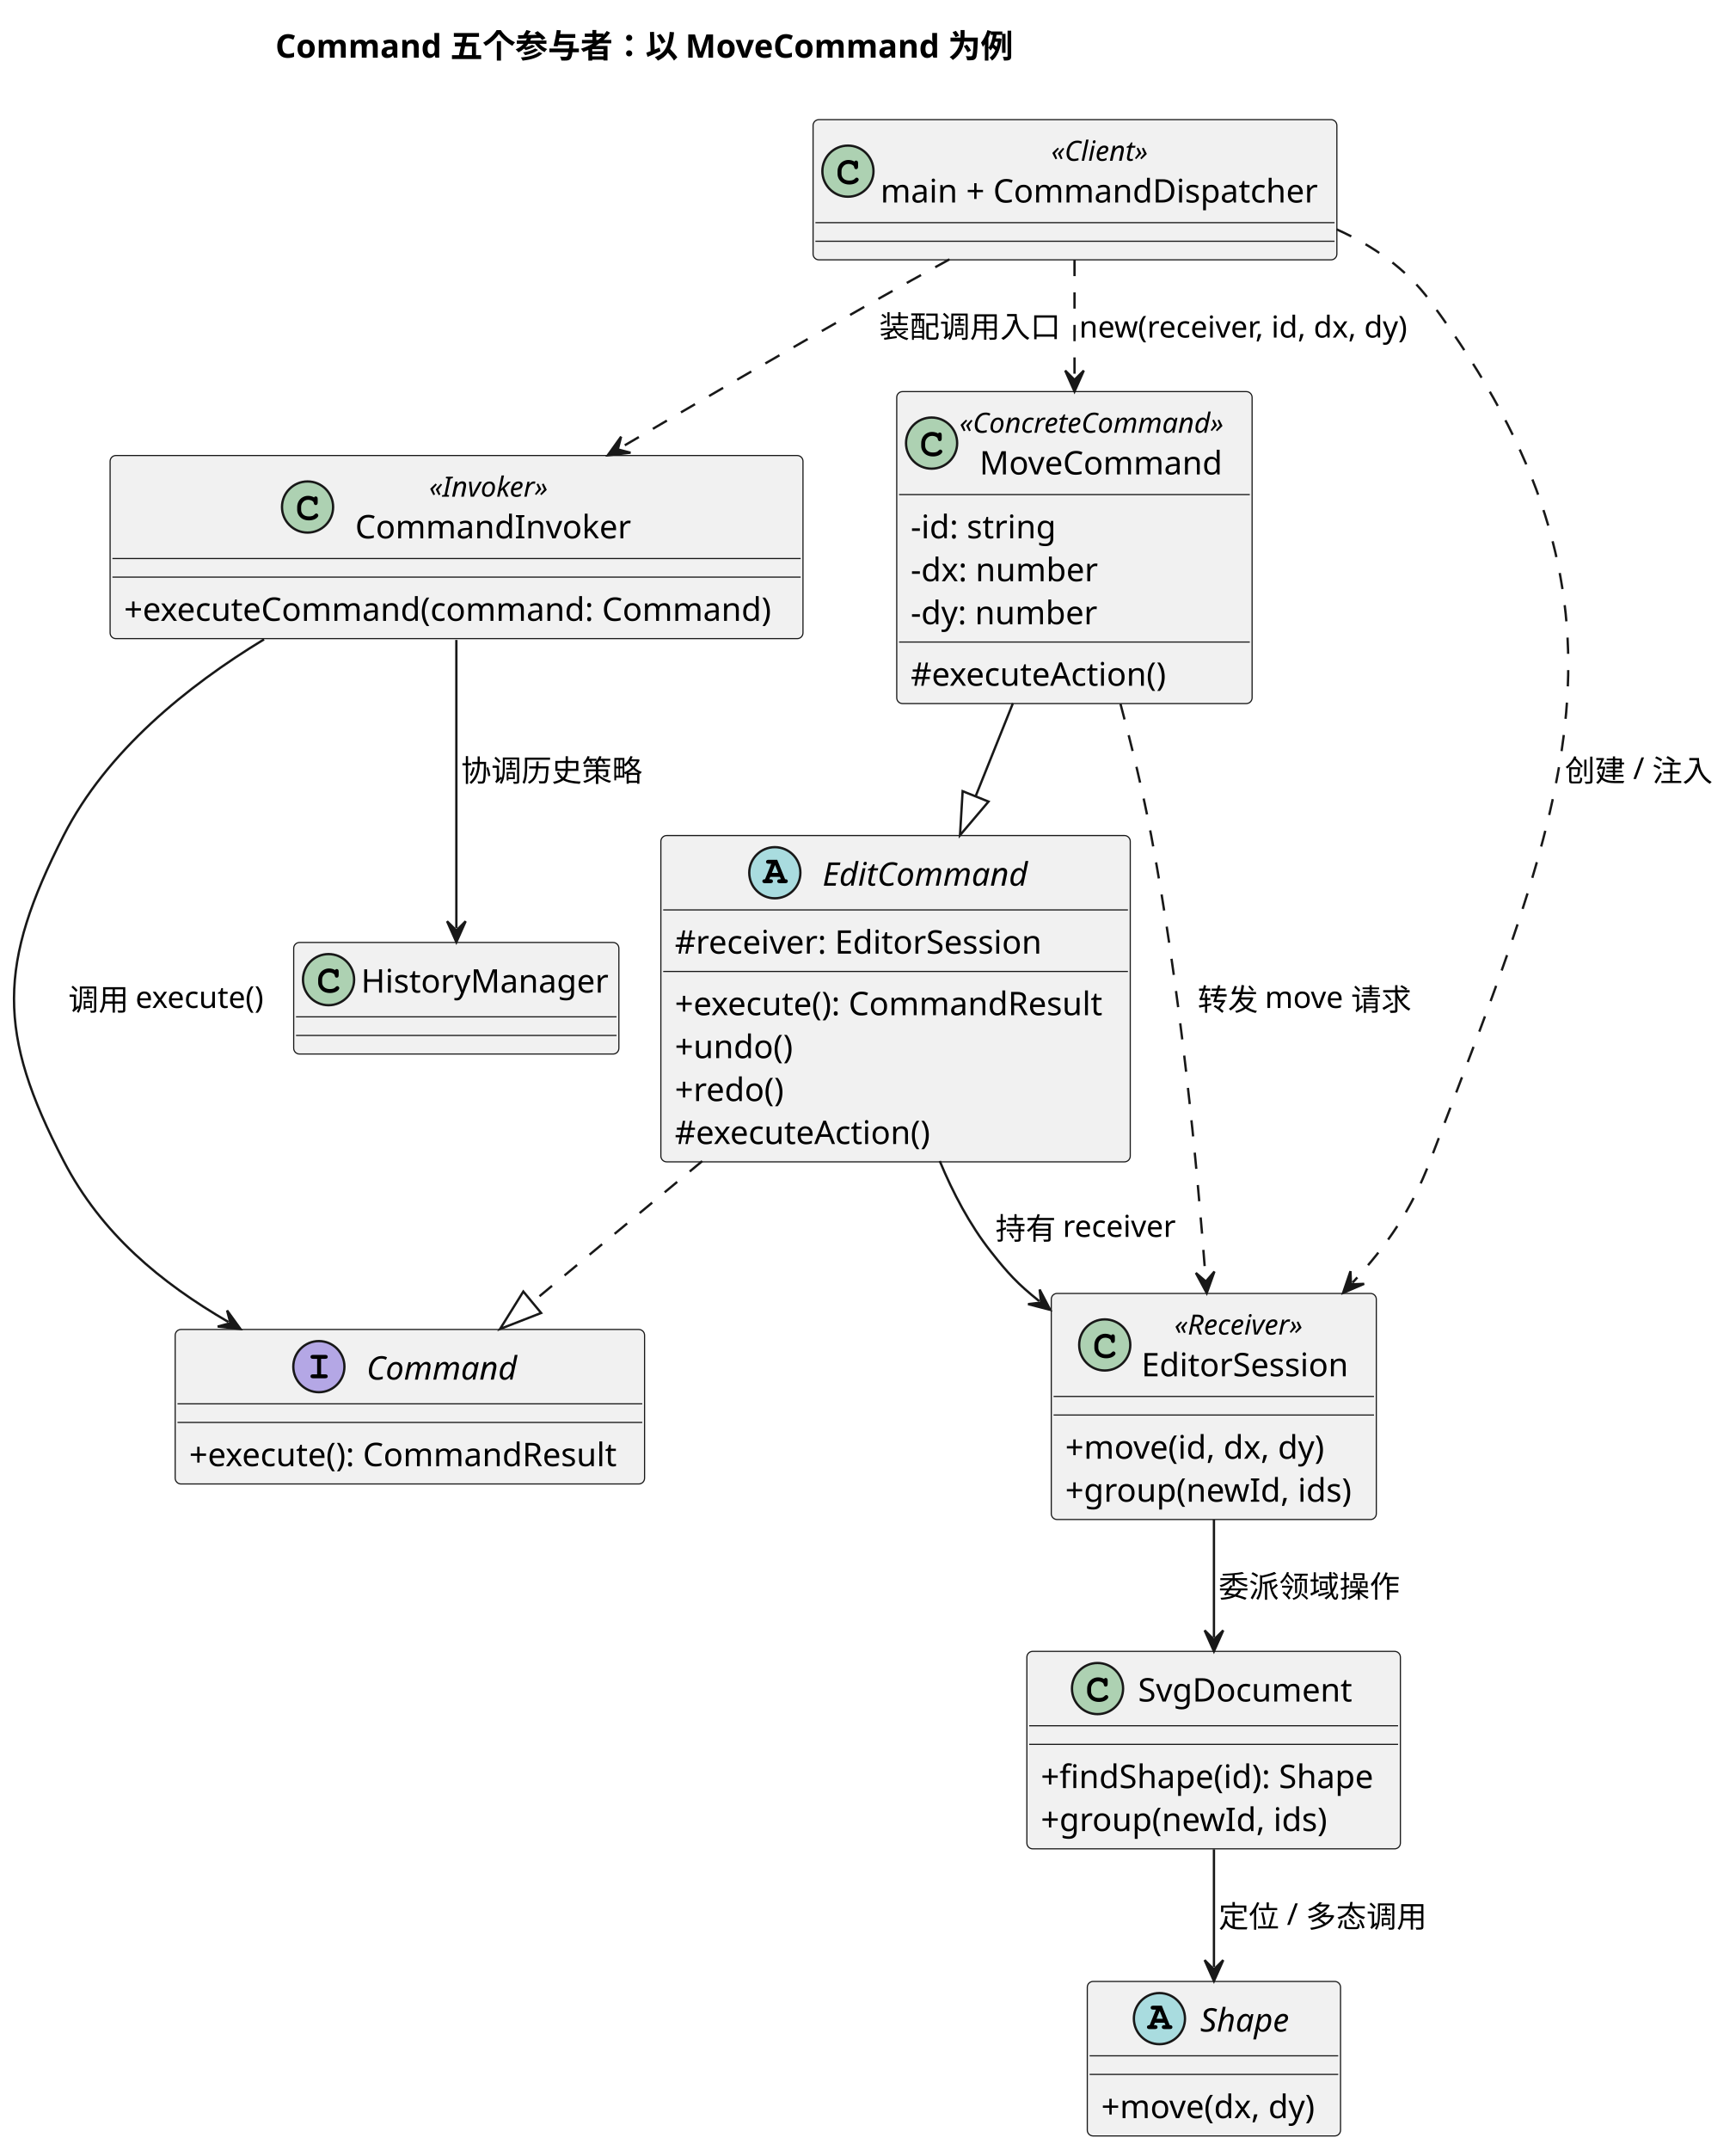
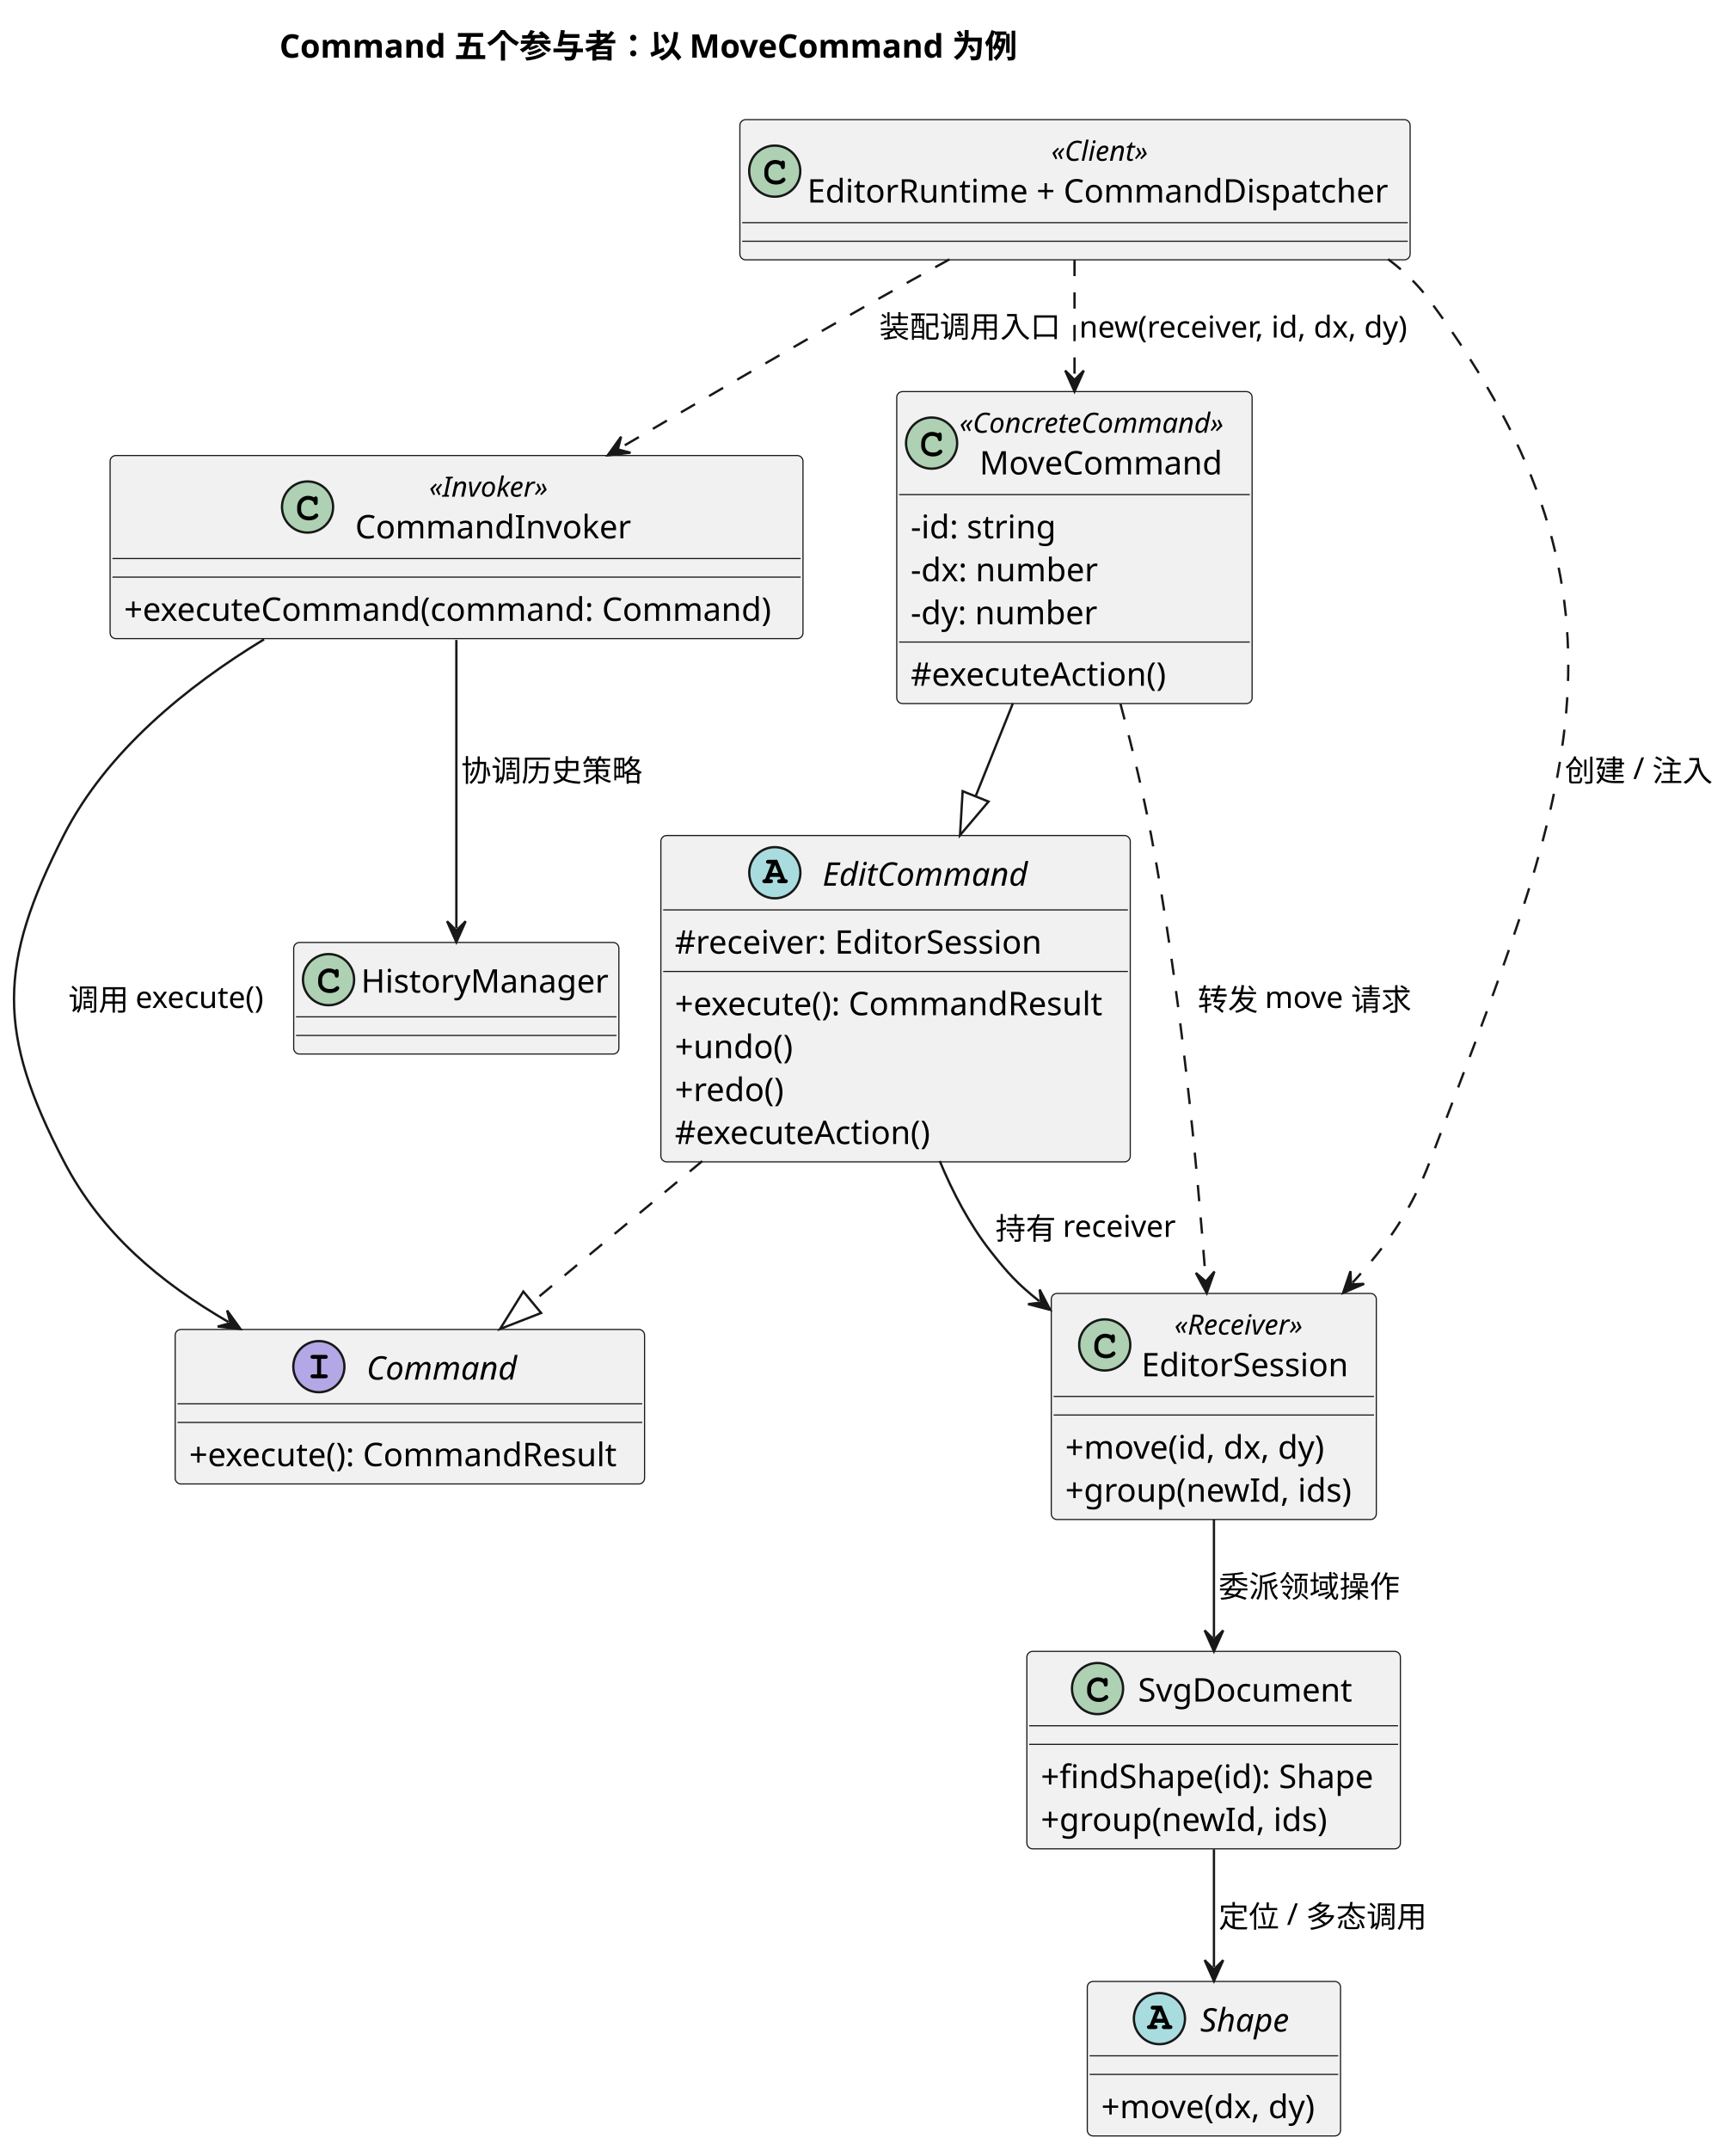
<svg xmlns="http://www.w3.org/2000/svg" contentStyleType="text/css" data-diagram-type="CLASS" height="925px" preserveAspectRatio="none" style="width:747px;height:925px;background:#FFFFFF;" version="1.1" viewBox="0 0 747 925" width="747px" zoomAndPan="magnify">
  <defs />
  <g>
    <g class="title" data-source-line="4">
-       <text fill="#000000" font-family="Microsoft YaHei" font-size="14" font-weight="bold" lengthAdjust="spacing" textLength="323.504" x="118.498" y="24.814">Command 五个参与者：以 MoveCommand 为例</text>
+       <text fill="#000000" font-family="Microsoft YaHei" font-size="14" font-weight="bold" lengthAdjust="spacing" textLength="323.504" x="120.248" y="24.814">Command 五个参与者：以 MoveCommand 为例</text>
    </g>
    <g class="entity" data-entity="Client" data-source-line="6" data-uid="ent0002" id="entity_Client">
-       <rect fill="#F1F1F1" height="60.315" rx="2.5" ry="2.5" style="stroke:#181818;stroke-width:0.5;" width="225.395" x="349.881" y="51.477" />
-       <ellipse cx="364.881" cy="73.635" fill="#ADD1B2" rx="11" ry="11" style="stroke:#181818;stroke-width:1;" />
-       <path d="M367.647,69.51 Q367.803,69.291 367.99,69.182 Q368.178,69.073 368.397,69.073 Q368.772,69.073 369.006,69.338 Q369.24,69.588 369.24,70.198 L369.24,71.651 Q369.24,72.26 369.006,72.526 Q368.772,72.791 368.397,72.791 Q368.053,72.791 367.85,72.588 Q367.647,72.401 367.537,71.885 Q367.49,71.526 367.303,71.338 Q366.975,70.963 366.365,70.745 Q365.756,70.526 365.131,70.526 Q364.365,70.526 363.725,70.854 Q363.1,71.182 362.6,71.932 Q362.115,72.682 362.115,73.713 L362.115,74.807 Q362.115,76.041 363.006,76.87 Q363.897,77.682 365.49,77.682 Q366.428,77.682 367.084,77.432 Q367.475,77.276 367.897,76.838 Q368.162,76.573 368.303,76.495 Q368.459,76.416 368.662,76.416 Q368.99,76.416 369.24,76.682 Q369.506,76.932 369.506,77.276 Q369.506,77.62 369.162,78.026 Q368.662,78.604 367.865,78.932 Q366.787,79.385 365.49,79.385 Q363.975,79.385 362.772,78.76 Q361.787,78.26 361.1,77.198 Q360.412,76.12 360.412,74.838 L360.412,73.682 Q360.412,72.354 361.022,71.213 Q361.647,70.057 362.74,69.448 Q363.834,68.823 365.068,68.823 Q365.803,68.823 366.443,68.995 Q367.1,69.151 367.647,69.51 Z " fill="#000000" />
-       <text fill="#000000" font-family="Microsoft YaHei" font-size="12" font-style="italic" lengthAdjust="spacing" textLength="46.424" x="452.367" y="69.175">«Client»</text>
-       <text fill="#000000" font-family="Microsoft YaHei" font-size="14" lengthAdjust="spacing" textLength="193.395" x="378.881" y="87.129">main + CommandDispatcher</text>
-       <line style="stroke:#181818;stroke-width:0.5;" x1="350.881" x2="574.277" y1="95.793" y2="95.793" />
-       <line style="stroke:#181818;stroke-width:0.5;" x1="350.881" x2="574.277" y1="103.793" y2="103.793" />
+       <rect fill="#F1F1F1" height="60.315" rx="2.5" ry="2.5" style="stroke:#181818;stroke-width:0.5;" width="288.423" x="318.381" y="51.477" />
+       <ellipse cx="333.381" cy="73.635" fill="#ADD1B2" rx="11" ry="11" style="stroke:#181818;stroke-width:1;" />
+       <path d="M336.147,69.51 Q336.303,69.291 336.49,69.182 Q336.678,69.073 336.897,69.073 Q337.272,69.073 337.506,69.338 Q337.74,69.588 337.74,70.198 L337.74,71.651 Q337.74,72.26 337.506,72.526 Q337.272,72.791 336.897,72.791 Q336.553,72.791 336.35,72.588 Q336.147,72.401 336.037,71.885 Q335.99,71.526 335.803,71.338 Q335.475,70.963 334.865,70.745 Q334.256,70.526 333.631,70.526 Q332.865,70.526 332.225,70.854 Q331.6,71.182 331.1,71.932 Q330.615,72.682 330.615,73.713 L330.615,74.807 Q330.615,76.041 331.506,76.87 Q332.397,77.682 333.99,77.682 Q334.928,77.682 335.584,77.432 Q335.975,77.276 336.397,76.838 Q336.662,76.573 336.803,76.495 Q336.959,76.416 337.162,76.416 Q337.49,76.416 337.74,76.682 Q338.006,76.932 338.006,77.276 Q338.006,77.62 337.662,78.026 Q337.162,78.604 336.365,78.932 Q335.287,79.385 333.99,79.385 Q332.475,79.385 331.272,78.76 Q330.287,78.26 329.6,77.198 Q328.912,76.12 328.912,74.838 L328.912,73.682 Q328.912,72.354 329.522,71.213 Q330.147,70.057 331.24,69.448 Q332.334,68.823 333.568,68.823 Q334.303,68.823 334.943,68.995 Q335.6,69.151 336.147,69.51 Z " fill="#000000" />
+       <text fill="#000000" font-family="Microsoft YaHei" font-size="12" font-style="italic" lengthAdjust="spacing" textLength="46.424" x="452.381" y="69.175">«Client»</text>
+       <text fill="#000000" font-family="Microsoft YaHei" font-size="14" lengthAdjust="spacing" textLength="256.423" x="347.381" y="87.129">EditorRuntime + CommandDispatcher</text>
+       <line style="stroke:#181818;stroke-width:0.5;" x1="319.381" x2="605.804" y1="95.793" y2="95.793" />
+       <line style="stroke:#181818;stroke-width:0.5;" x1="319.381" x2="605.804" y1="103.793" y2="103.793" />
    </g>
    <g class="entity" data-entity="CommandInvoker" data-source-line="7" data-uid="ent0003" id="entity_CommandInvoker">
      <rect fill="#F1F1F1" height="78.793" rx="2.5" ry="2.5" style="stroke:#181818;stroke-width:0.5;" width="298.159" x="47.381" y="195.977" />
      <ellipse cx="132.348" cy="218.135" fill="#ADD1B2" rx="11" ry="11" style="stroke:#181818;stroke-width:1;" />
      <path d="M135.114,214.01 Q135.27,213.792 135.458,213.682 Q135.645,213.573 135.864,213.573 Q136.239,213.573 136.473,213.838 Q136.708,214.088 136.708,214.698 L136.708,216.151 Q136.708,216.76 136.473,217.026 Q136.239,217.292 135.864,217.292 Q135.52,217.292 135.317,217.088 Q135.114,216.901 135.005,216.385 Q134.958,216.026 134.77,215.838 Q134.442,215.463 133.833,215.245 Q133.223,215.026 132.598,215.026 Q131.833,215.026 131.192,215.354 Q130.567,215.682 130.067,216.432 Q129.583,217.182 129.583,218.213 L129.583,219.307 Q129.583,220.542 130.473,221.37 Q131.364,222.182 132.958,222.182 Q133.895,222.182 134.552,221.932 Q134.942,221.776 135.364,221.338 Q135.63,221.073 135.77,220.995 Q135.927,220.917 136.13,220.917 Q136.458,220.917 136.708,221.182 Q136.973,221.432 136.973,221.776 Q136.973,222.12 136.63,222.526 Q136.13,223.104 135.333,223.432 Q134.255,223.885 132.958,223.885 Q131.442,223.885 130.239,223.26 Q129.255,222.76 128.567,221.698 Q127.88,220.62 127.88,219.338 L127.88,218.182 Q127.88,216.854 128.489,215.713 Q129.114,214.557 130.208,213.948 Q131.302,213.323 132.536,213.323 Q133.27,213.323 133.911,213.495 Q134.567,213.651 135.114,214.01 Z " fill="#000000" />
      <text fill="#000000" font-family="Microsoft YaHei" font-size="12" font-style="italic" lengthAdjust="spacing" textLength="56.109" x="184.656" y="213.675">«Invoker»</text>
      <text fill="#000000" font-family="Microsoft YaHei" font-size="14" lengthAdjust="spacing" textLength="119.725" x="152.848" y="231.629">CommandInvoker</text>
      <line style="stroke:#181818;stroke-width:0.5;" x1="48.381" x2="344.54" y1="240.293" y2="240.293" />
      <line style="stroke:#181818;stroke-width:0.5;" x1="48.381" x2="344.54" y1="248.293" y2="248.293" />
      <text fill="#000000" font-family="Microsoft YaHei" font-size="14" lengthAdjust="spacing" textLength="286.159" x="53.381" y="267.106">+executeCommand(command: Command)</text>
    </g>
    <g class="entity" data-entity="Command" data-source-line="10" data-uid="ent0004" id="entity_Command">
      <rect fill="#F1F1F1" height="66.478" rx="2.5" ry="2.5" style="stroke:#181818;stroke-width:0.5;" width="201.991" x="75.381" y="571.977" />
      <ellipse cx="137.215" cy="587.977" fill="#B4A7E5" rx="11" ry="11" style="stroke:#181818;stroke-width:1;" />
      <path d="M138.169,584.618 L138.169,591.274 L139.887,591.274 Q140.497,591.274 140.762,591.509 Q141.028,591.743 141.028,592.134 Q141.028,592.509 140.762,592.743 Q140.497,592.977 139.887,592.977 L134.747,592.977 Q134.137,592.977 133.872,592.743 Q133.606,592.509 133.606,592.118 Q133.606,591.743 133.872,591.509 Q134.137,591.274 134.747,591.274 L136.465,591.274 L136.465,584.618 L134.747,584.618 Q134.137,584.618 133.872,584.384 Q133.606,584.149 133.606,583.759 Q133.606,583.384 133.872,583.149 Q134.137,582.915 134.747,582.915 L139.887,582.915 Q140.497,582.915 140.762,583.149 Q141.028,583.384 141.028,583.759 Q141.028,584.149 140.762,584.384 Q140.497,584.618 139.887,584.618 L138.169,584.618 Z " fill="#000000" />
      <text fill="#000000" font-family="Microsoft YaHei" font-size="14" font-style="italic" lengthAdjust="spacing" textLength="69.822" x="157.715" y="593.552">Command</text>
      <line style="stroke:#181818;stroke-width:0.5;" x1="76.381" x2="276.372" y1="603.977" y2="603.977" />
      <line style="stroke:#181818;stroke-width:0.5;" x1="76.381" x2="276.372" y1="611.977" y2="611.977" />
      <text fill="#000000" font-family="Microsoft YaHei" font-size="14" lengthAdjust="spacing" textLength="189.991" x="81.381" y="630.791">+execute(): CommandResult</text>
    </g>
    <g class="entity" data-entity="EditCommand" data-source-line="13" data-uid="ent0005" id="entity_EditCommand">
      <rect fill="#F1F1F1" height="140.388" rx="2.5" ry="2.5" style="stroke:#181818;stroke-width:0.5;" width="201.991" x="284.381" y="359.478" />
      <ellipse cx="333.419" cy="375.478" fill="#A9DCDF" rx="11" ry="11" style="stroke:#181818;stroke-width:1;" />
      <path d="M335.606,377.243 L331.466,377.243 L331.044,378.274 L331.466,378.274 Q332.075,378.274 332.341,378.509 Q332.606,378.743 332.606,379.134 Q332.606,379.509 332.341,379.743 Q332.075,379.978 331.466,379.978 L329.169,379.978 Q328.559,379.978 328.309,379.743 Q328.044,379.509 328.044,379.118 Q328.044,378.743 328.325,378.509 Q328.591,378.259 329.216,378.274 L331.887,371.618 L330.778,371.618 Q330.169,371.618 329.903,371.384 Q329.637,371.149 329.637,370.759 Q329.637,370.384 329.903,370.149 Q330.169,369.915 330.778,369.915 L334.45,369.915 L337.841,378.274 Q338.434,378.274 338.622,378.415 Q339.012,378.681 339.012,379.134 Q339.012,379.509 338.747,379.743 Q338.497,379.978 337.887,379.978 L335.591,379.978 Q334.981,379.978 334.716,379.743 Q334.45,379.509 334.45,379.118 Q334.45,378.743 334.716,378.509 Q334.981,378.274 335.591,378.274 L336.012,378.274 L335.606,377.243 Z M334.887,375.54 L333.528,372.165 L332.153,375.54 L334.887,375.54 Z " fill="#000000" />
      <text fill="#000000" font-family="Microsoft YaHei" font-size="14" font-style="italic" lengthAdjust="spacing" textLength="95.416" x="353.919" y="381.052">EditCommand</text>
      <line style="stroke:#181818;stroke-width:0.5;" x1="285.381" x2="485.372" y1="391.478" y2="391.478" />
      <text fill="#000000" font-family="Microsoft YaHei" font-size="14" lengthAdjust="spacing" textLength="159.141" x="290.381" y="410.291">#receiver: EditorSession</text>
      <line style="stroke:#181818;stroke-width:0.5;" x1="285.381" x2="485.372" y1="417.955" y2="417.955" />
      <text fill="#000000" font-family="Microsoft YaHei" font-size="14" lengthAdjust="spacing" textLength="189.991" x="290.381" y="436.769">+execute(): CommandResult</text>
      <text fill="#000000" font-family="Microsoft YaHei" font-size="14" lengthAdjust="spacing" textLength="54.845" x="290.381" y="455.246">+undo()</text>
      <text fill="#000000" font-family="Microsoft YaHei" font-size="14" lengthAdjust="spacing" textLength="50.88" x="290.381" y="473.724">+redo()</text>
      <text fill="#000000" font-family="Microsoft YaHei" font-size="14" lengthAdjust="spacing" textLength="113.415" x="290.381" y="492.201">#executeAction()</text>
    </g>
    <g class="entity" data-entity="MoveCommand" data-source-line="20" data-uid="ent0006" id="entity_MoveCommand">
      <rect fill="#F1F1F1" height="134.226" rx="2.5" ry="2.5" style="stroke:#181818;stroke-width:0.5;" width="152.922" x="385.881" y="168.477" />
      <ellipse cx="400.881" cy="190.635" fill="#ADD1B2" rx="11" ry="11" style="stroke:#181818;stroke-width:1;" />
      <path d="M403.647,186.51 Q403.803,186.292 403.99,186.182 Q404.178,186.073 404.397,186.073 Q404.772,186.073 405.006,186.338 Q405.24,186.588 405.24,187.198 L405.24,188.651 Q405.24,189.26 405.006,189.526 Q404.772,189.792 404.397,189.792 Q404.053,189.792 403.85,189.588 Q403.647,189.401 403.537,188.885 Q403.49,188.526 403.303,188.338 Q402.975,187.963 402.365,187.745 Q401.756,187.526 401.131,187.526 Q400.365,187.526 399.725,187.854 Q399.1,188.182 398.6,188.932 Q398.115,189.682 398.115,190.713 L398.115,191.807 Q398.115,193.042 399.006,193.87 Q399.897,194.682 401.49,194.682 Q402.428,194.682 403.084,194.432 Q403.475,194.276 403.897,193.838 Q404.162,193.573 404.303,193.495 Q404.459,193.417 404.662,193.417 Q404.99,193.417 405.24,193.682 Q405.506,193.932 405.506,194.276 Q405.506,194.62 405.162,195.026 Q404.662,195.604 403.865,195.932 Q402.787,196.385 401.49,196.385 Q399.975,196.385 398.772,195.76 Q397.787,195.26 397.1,194.198 Q396.412,193.12 396.412,191.838 L396.412,190.682 Q396.412,189.354 397.022,188.213 Q397.647,187.057 398.74,186.448 Q399.834,185.823 401.068,185.823 Q401.803,185.823 402.443,185.995 Q403.1,186.151 403.647,186.51 Z " fill="#000000" />
      <text fill="#000000" font-family="Microsoft YaHei" font-size="12" font-style="italic" lengthAdjust="spacing" textLength="124.922" x="412.881" y="186.175">«ConcreteCommand»</text>
      <text fill="#000000" font-family="Microsoft YaHei" font-size="14" lengthAdjust="spacing" textLength="107.693" x="421.495" y="204.129">MoveCommand</text>
      <line style="stroke:#181818;stroke-width:0.5;" x1="386.881" x2="537.803" y1="212.793" y2="212.793" />
      <text fill="#000000" font-family="Microsoft YaHei" font-size="14" lengthAdjust="spacing" textLength="64.6" x="391.881" y="231.606">-id: string</text>
      <text fill="#000000" font-family="Microsoft YaHei" font-size="14" lengthAdjust="spacing" textLength="82.223" x="391.881" y="250.084">-dx: number</text>
      <text fill="#000000" font-family="Microsoft YaHei" font-size="14" lengthAdjust="spacing" textLength="82.537" x="391.881" y="268.562">-dy: number</text>
      <line style="stroke:#181818;stroke-width:0.5;" x1="386.881" x2="537.803" y1="276.226" y2="276.226" />
      <text fill="#000000" font-family="Microsoft YaHei" font-size="14" lengthAdjust="spacing" textLength="113.415" x="391.881" y="295.039">#executeAction()</text>
    </g>
    <g class="entity" data-entity="EditorSession" data-source-line="26" data-uid="ent0007" id="entity_EditorSession">
      <rect fill="#F1F1F1" height="97.27" rx="2.5" ry="2.5" style="stroke:#181818;stroke-width:0.5;" width="139.873" x="452.381" y="556.477" />
      <ellipse cx="475.389" cy="578.635" fill="#ADD1B2" rx="11" ry="11" style="stroke:#181818;stroke-width:1;" />
      <path d="M478.155,574.51 Q478.311,574.292 478.499,574.182 Q478.686,574.073 478.905,574.073 Q479.28,574.073 479.514,574.338 Q479.749,574.588 479.749,575.198 L479.749,576.651 Q479.749,577.26 479.514,577.526 Q479.28,577.792 478.905,577.792 Q478.561,577.792 478.358,577.588 Q478.155,577.401 478.045,576.885 Q477.999,576.526 477.811,576.338 Q477.483,575.963 476.874,575.745 Q476.264,575.526 475.639,575.526 Q474.874,575.526 474.233,575.854 Q473.608,576.182 473.108,576.932 Q472.624,577.682 472.624,578.713 L472.624,579.807 Q472.624,581.042 473.514,581.87 Q474.405,582.682 475.999,582.682 Q476.936,582.682 477.592,582.432 Q477.983,582.276 478.405,581.838 Q478.67,581.573 478.811,581.495 Q478.967,581.417 479.17,581.417 Q479.499,581.417 479.749,581.682 Q480.014,581.932 480.014,582.276 Q480.014,582.62 479.67,583.026 Q479.17,583.604 478.374,583.932 Q477.295,584.385 475.999,584.385 Q474.483,584.385 473.28,583.76 Q472.295,583.26 471.608,582.198 Q470.92,581.12 470.92,579.838 L470.92,578.682 Q470.92,577.354 471.53,576.213 Q472.155,575.057 473.249,574.448 Q474.342,573.823 475.577,573.823 Q476.311,573.823 476.952,573.995 Q477.608,574.151 478.155,574.51 Z " fill="#000000" />
      <text fill="#000000" font-family="Microsoft YaHei" font-size="12" font-style="italic" lengthAdjust="spacing" textLength="61.688" x="505.364" y="574.175">«Receiver»</text>
      <text fill="#000000" font-family="Microsoft YaHei" font-size="14" lengthAdjust="spacing" textLength="90.077" x="491.169" y="592.129">EditorSession</text>
      <line style="stroke:#181818;stroke-width:0.5;" x1="453.381" x2="591.254" y1="600.793" y2="600.793" />
      <line style="stroke:#181818;stroke-width:0.5;" x1="453.381" x2="591.254" y1="608.793" y2="608.793" />
      <text fill="#000000" font-family="Microsoft YaHei" font-size="14" lengthAdjust="spacing" textLength="117.168" x="458.381" y="627.606">+move(id, dx, dy)</text>
      <text fill="#000000" font-family="Microsoft YaHei" font-size="14" lengthAdjust="spacing" textLength="127.873" x="458.381" y="646.084">+group(newId, ids)</text>
    </g>
    <g class="entity" data-entity="SvgDocument" data-source-line="30" data-uid="ent0008" id="entity_SvgDocument">
      <rect fill="#F1F1F1" height="84.955" rx="2.5" ry="2.5" style="stroke:#181818;stroke-width:0.5;" width="160.736" x="441.881" y="710.477" />
      <ellipse cx="472.287" cy="726.477" fill="#ADD1B2" rx="11" ry="11" style="stroke:#181818;stroke-width:1;" />
      <path d="M475.053,722.352 Q475.209,722.134 475.397,722.024 Q475.584,721.915 475.803,721.915 Q476.178,721.915 476.412,722.181 Q476.647,722.431 476.647,723.04 L476.647,724.493 Q476.647,725.102 476.412,725.368 Q476.178,725.634 475.803,725.634 Q475.459,725.634 475.256,725.431 Q475.053,725.243 474.944,724.727 Q474.897,724.368 474.709,724.181 Q474.381,723.806 473.772,723.587 Q473.162,723.368 472.537,723.368 Q471.772,723.368 471.131,723.696 Q470.506,724.024 470.006,724.774 Q469.522,725.524 469.522,726.556 L469.522,727.649 Q469.522,728.884 470.412,729.712 Q471.303,730.524 472.897,730.524 Q473.834,730.524 474.49,730.274 Q474.881,730.118 475.303,729.681 Q475.569,729.415 475.709,729.337 Q475.865,729.259 476.069,729.259 Q476.397,729.259 476.647,729.524 Q476.912,729.774 476.912,730.118 Q476.912,730.462 476.569,730.868 Q476.069,731.446 475.272,731.774 Q474.194,732.227 472.897,732.227 Q471.381,732.227 470.178,731.602 Q469.194,731.102 468.506,730.04 Q467.819,728.962 467.819,727.681 L467.819,726.524 Q467.819,725.196 468.428,724.056 Q469.053,722.899 470.147,722.29 Q471.24,721.665 472.475,721.665 Q473.209,721.665 473.85,721.837 Q474.506,721.993 475.053,722.352 Z " fill="#000000" />
      <text fill="#000000" font-family="Microsoft YaHei" font-size="14" lengthAdjust="spacing" textLength="94.5" x="489.711" y="732.052">SvgDocument</text>
      <line style="stroke:#181818;stroke-width:0.5;" x1="442.881" x2="601.617" y1="742.477" y2="742.477" />
      <line style="stroke:#181818;stroke-width:0.5;" x1="442.881" x2="601.617" y1="750.477" y2="750.477" />
      <text fill="#000000" font-family="Microsoft YaHei" font-size="14" lengthAdjust="spacing" textLength="148.736" x="447.881" y="769.291">+findShape(id): Shape</text>
      <text fill="#000000" font-family="Microsoft YaHei" font-size="14" lengthAdjust="spacing" textLength="127.873" x="447.881" y="787.769">+group(newId, ids)</text>
    </g>
    <g class="entity" data-entity="Shape" data-source-line="34" data-uid="ent0009" id="entity_Shape">
      <rect fill="#F1F1F1" height="66.478" rx="2.5" ry="2.5" style="stroke:#181818;stroke-width:0.5;" width="108.975" x="467.881" y="852.477" />
      <ellipse cx="498.924" cy="868.477" fill="#A9DCDF" rx="11" ry="11" style="stroke:#181818;stroke-width:1;" />
      <path d="M501.112,870.243 L496.971,870.243 L496.549,871.274 L496.971,871.274 Q497.58,871.274 497.846,871.509 Q498.112,871.743 498.112,872.134 Q498.112,872.509 497.846,872.743 Q497.58,872.977 496.971,872.977 L494.674,872.977 Q494.065,872.977 493.815,872.743 Q493.549,872.509 493.549,872.118 Q493.549,871.743 493.83,871.509 Q494.096,871.259 494.721,871.274 L497.393,864.618 L496.284,864.618 Q495.674,864.618 495.409,864.384 Q495.143,864.149 495.143,863.759 Q495.143,863.384 495.409,863.149 Q495.674,862.915 496.284,862.915 L499.955,862.915 L503.346,871.274 Q503.94,871.274 504.127,871.415 Q504.518,871.681 504.518,872.134 Q504.518,872.509 504.252,872.743 Q504.002,872.977 503.393,872.977 L501.096,872.977 Q500.487,872.977 500.221,872.743 Q499.955,872.509 499.955,872.118 Q499.955,871.743 500.221,871.509 Q500.487,871.274 501.096,871.274 L501.518,871.274 L501.112,870.243 Z M500.393,868.54 L499.034,865.165 L497.659,868.54 L500.393,868.54 Z " fill="#000000" />
      <text fill="#000000" font-family="Microsoft YaHei" font-size="14" font-style="italic" lengthAdjust="spacing" textLength="41.323" x="516.489" y="874.052">Shape</text>
      <line style="stroke:#181818;stroke-width:0.5;" x1="468.881" x2="575.856" y1="884.477" y2="884.477" />
      <line style="stroke:#181818;stroke-width:0.5;" x1="468.881" x2="575.856" y1="892.477" y2="892.477" />
      <text fill="#000000" font-family="Microsoft YaHei" font-size="14" lengthAdjust="spacing" textLength="96.975" x="473.881" y="911.291">+move(dx, dy)</text>
    </g>
    <g class="entity" data-entity="HistoryManager" data-source-line="37" data-uid="ent0010" id="entity_HistoryManager">
      <rect fill="#F1F1F1" height="48" rx="2.5" ry="2.5" style="stroke:#181818;stroke-width:0.5;" width="139.933" x="126.381" y="405.478" />
      <ellipse cx="141.381" cy="421.478" fill="#ADD1B2" rx="11" ry="11" style="stroke:#181818;stroke-width:1;" />
      <path d="M144.147,417.353 Q144.303,417.134 144.49,417.024 Q144.678,416.915 144.897,416.915 Q145.272,416.915 145.506,417.181 Q145.74,417.431 145.74,418.04 L145.74,419.493 Q145.74,420.103 145.506,420.368 Q145.272,420.634 144.897,420.634 Q144.553,420.634 144.35,420.431 Q144.147,420.243 144.037,419.728 Q143.99,419.368 143.803,419.181 Q143.475,418.806 142.865,418.587 Q142.256,418.368 141.631,418.368 Q140.865,418.368 140.225,418.696 Q139.6,419.024 139.1,419.774 Q138.615,420.524 138.615,421.556 L138.615,422.649 Q138.615,423.884 139.506,424.712 Q140.397,425.524 141.99,425.524 Q142.928,425.524 143.584,425.274 Q143.975,425.118 144.397,424.681 Q144.662,424.415 144.803,424.337 Q144.959,424.259 145.162,424.259 Q145.49,424.259 145.74,424.524 Q146.006,424.774 146.006,425.118 Q146.006,425.462 145.662,425.868 Q145.162,426.446 144.365,426.774 Q143.287,427.228 141.99,427.228 Q140.475,427.228 139.272,426.603 Q138.287,426.103 137.6,425.04 Q136.912,423.962 136.912,422.681 L136.912,421.524 Q136.912,420.196 137.522,419.056 Q138.147,417.899 139.24,417.29 Q140.334,416.665 141.569,416.665 Q142.303,416.665 142.944,416.837 Q143.6,416.993 144.147,417.353 Z " fill="#000000" />
      <text fill="#000000" font-family="Microsoft YaHei" font-size="14" lengthAdjust="spacing" textLength="107.933" x="155.381" y="427.052">HistoryManager</text>
      <line style="stroke:#181818;stroke-width:0.5;" x1="127.381" x2="265.314" y1="437.478" y2="437.478" />
      <line style="stroke:#181818;stroke-width:0.5;" x1="127.381" x2="265.314" y1="445.478" y2="445.478" />
    </g>
    <g class="link" data-entity-1="Client" data-entity-2="EditorSession" data-uid="lnk11" id="link_Client_EditorSession">
      <polygon fill="#181818" points="577.952,556.241,587.001,552.351,581.348,552.571,581.128,546.918,577.952,556.241" style="stroke:#181818;stroke-width:1;" />
-       <path d="M575.166,98.671 C590.889,105.72 605.143,115.622 615.381,129.477 C713.108,261.733 673.867,345.785 615.381,499.478 C607.391,520.474 597.108,535.536 582.027,551.837" fill="none" style="stroke:#181818;stroke-width:1;stroke-dasharray:7,7;" />
+       <path d="M597.33,111.522 C604.139,116.61 610.262,122.55 615.381,129.477 C713.108,261.733 673.867,345.785 615.381,499.478 C607.391,520.474 597.108,535.536 582.027,551.837" fill="none" style="stroke:#181818;stroke-width:1;stroke-dasharray:7,7;" />
      <text fill="#000000" font-family="Microsoft YaHei" font-size="13" lengthAdjust="spacing" textLength="65.248" x="673.381" y="336.233">创建 / 注入</text>
    </g>
    <g class="link" data-entity-1="Client" data-entity-2="MoveCommand" data-uid="lnk12" id="link_Client_MoveCommand">
      <polygon fill="#181818" points="462.381,168.43,466.381,159.43,462.381,163.43,458.381,159.43,462.381,168.43" style="stroke:#181818;stroke-width:1;" />
      <path d="M462.381,111.785 C462.381,127.917 462.381,142.632 462.381,162.43" fill="none" style="stroke:#181818;stroke-width:1;stroke-dasharray:7,7;" />
      <text fill="#000000" font-family="Microsoft YaHei" font-size="13" lengthAdjust="spacing" textLength="145.996" x="464.381" y="145.233">new(receiver, id, dx, dy)</text>
    </g>
    <g class="link" data-entity-1="Client" data-entity-2="CommandInvoker" data-uid="lnk13" id="link_Client_CommandInvoker">
      <polygon fill="#181818" points="261.536,195.883,271.321,194.769,265.846,193.348,267.266,187.873,261.536,195.883" style="stroke:#181818;stroke-width:1;" />
      <path d="M408.579,111.581 C397.881,117.452 386.752,123.62 376.381,129.477 C338.107,151.094 300.79,172.802 266.708,192.841" fill="none" style="stroke:#181818;stroke-width:1;stroke-dasharray:7,7;" />
      <text fill="#000000" font-family="Microsoft YaHei" font-size="13" lengthAdjust="spacing" textLength="78" x="378.381" y="145.233">装配调用入口</text>
    </g>
    <g class="link" data-entity-1="CommandInvoker" data-entity-2="Command" data-uid="lnk14" id="link_CommandInvoker_Command">
      <polygon fill="#181818" points="103.484,571.783,97.714,563.801,99.161,569.27,93.693,570.717,103.484,571.783" style="stroke:#181818;stroke-width:1;" />
      <path d="M113.62,275.067 C80.47,295.186 45.818,323.257 27.381,359.478 C-0.844,414.93 -1.329,444.275 27.381,499.478 C43.709,530.873 69.083,551.784 98.297,568.767" fill="none" style="stroke:#181818;stroke-width:1;" />
      <text fill="#000000" font-family="Microsoft YaHei" font-size="13" lengthAdjust="spacing" textLength="86.62" x="29.381" y="434.733">调用 execute()</text>
    </g>
    <g class="link" data-entity-1="CommandInvoker" data-entity-2="HistoryManager" data-uid="lnk15" id="link_CommandInvoker_HistoryManager">
      <polygon fill="#181818" points="196.381,405.354,200.381,396.354,196.381,400.354,192.381,396.354,196.381,405.354" style="stroke:#181818;stroke-width:1;" />
      <path d="M196.381,275.332 C196.381,314.341 196.381,367.143 196.381,399.354" fill="none" style="stroke:#181818;stroke-width:1;" />
      <text fill="#000000" font-family="Microsoft YaHei" font-size="13" lengthAdjust="spacing" textLength="78" x="198.381" y="336.233">协调历史策略</text>
    </g>
    <g class="link" data-entity-1="EditCommand" data-entity-2="Command" data-uid="lnk16" id="link_EditCommand_Command">
      <polygon fill="none" points="215.18,571.769,232.862,564.889,225.197,555.655,215.18,571.769" style="stroke:#181818;stroke-width:1;" />
      <path d="M302.178,499.548 C272.126,524.496 253.469,539.983 229.029,560.272" fill="none" style="stroke:#181818;stroke-width:1;stroke-dasharray:7,7;" />
    </g>
    <g class="link" data-entity-1="MoveCommand" data-entity-2="EditCommand" data-uid="lnk17" id="link_MoveCommand_EditCommand">
      <polygon fill="none" points="413.109,359.337,425.378,344.864,414.24,340.397,413.109,359.337" style="stroke:#181818;stroke-width:1;" />
      <path d="M435.882,302.553 C428.53,320.885 427.229,324.128 419.809,342.63" fill="none" style="stroke:#181818;stroke-width:1;" />
    </g>
    <g class="link" data-entity-1="EditCommand" data-entity-2="EditorSession" data-uid="lnk18" id="link_EditCommand_EditorSession">
      <polygon fill="#181818" points="451.931,563.535,447.37,554.806,448.015,560.426,442.395,561.071,451.931,563.535" style="stroke:#181818;stroke-width:1;" />
      <path d="M404.388,499.512 C410.091,513.256 417.319,526.979 426.381,538.477 C433.625,547.669 437.815,552.326 447.232,559.804" fill="none" style="stroke:#181818;stroke-width:1;" />
      <text fill="#000000" font-family="Microsoft YaHei" font-size="13" lengthAdjust="spacing" textLength="78.705" x="428.381" y="533.233">持有 receiver</text>
    </g>
    <g class="link" data-entity-1="MoveCommand" data-entity-2="EditorSession" data-uid="lnk19" id="link_MoveCommand_EditorSession">
      <polygon fill="#181818" points="519.275,556.332,522.588,547.057,518.9,551.347,514.611,547.658,519.275,556.332" style="stroke:#181818;stroke-width:1;" />
      <path d="M482.144,302.76 C487.042,321.012 491.884,340.9 495.381,359.478 C508.139,427.257 515.095,500.842 518.825,550.349" fill="none" style="stroke:#181818;stroke-width:1;stroke-dasharray:7,7;" />
      <text fill="#000000" font-family="Microsoft YaHei" font-size="13" lengthAdjust="spacing" textLength="94.339" x="515.381" y="434.733">转发 move 请求</text>
    </g>
    <g class="link" data-entity-1="EditorSession" data-entity-2="SvgDocument" data-uid="lnk20" id="link_EditorSession_SvgDocument">
      <polygon fill="#181818" points="522.381,710.445,526.381,701.445,522.381,705.445,518.381,701.445,522.381,710.445" style="stroke:#181818;stroke-width:1;" />
      <path d="M522.381,653.783 C522.381,672.079 522.381,686.782 522.381,704.445" fill="none" style="stroke:#181818;stroke-width:1;" />
      <text fill="#000000" font-family="Microsoft YaHei" font-size="13" lengthAdjust="spacing" textLength="78" x="524.381" y="687.233">委派领域操作</text>
    </g>
    <g class="link" data-entity-1="SvgDocument" data-entity-2="Shape" data-uid="lnk21" id="link_SvgDocument_Shape">
      <polygon fill="#181818" points="522.381,852.309,526.381,843.309,522.381,847.309,518.381,843.309,522.381,852.309" style="stroke:#181818;stroke-width:1;" />
      <path d="M522.381,795.627 C522.381,813.977 522.381,829.205 522.381,846.309" fill="none" style="stroke:#181818;stroke-width:1;" />
      <text fill="#000000" font-family="Microsoft YaHei" font-size="13" lengthAdjust="spacing" textLength="91.248" x="524.381" y="829.233">定位 / 多态调用</text>
    </g>
  </g>
</svg>
